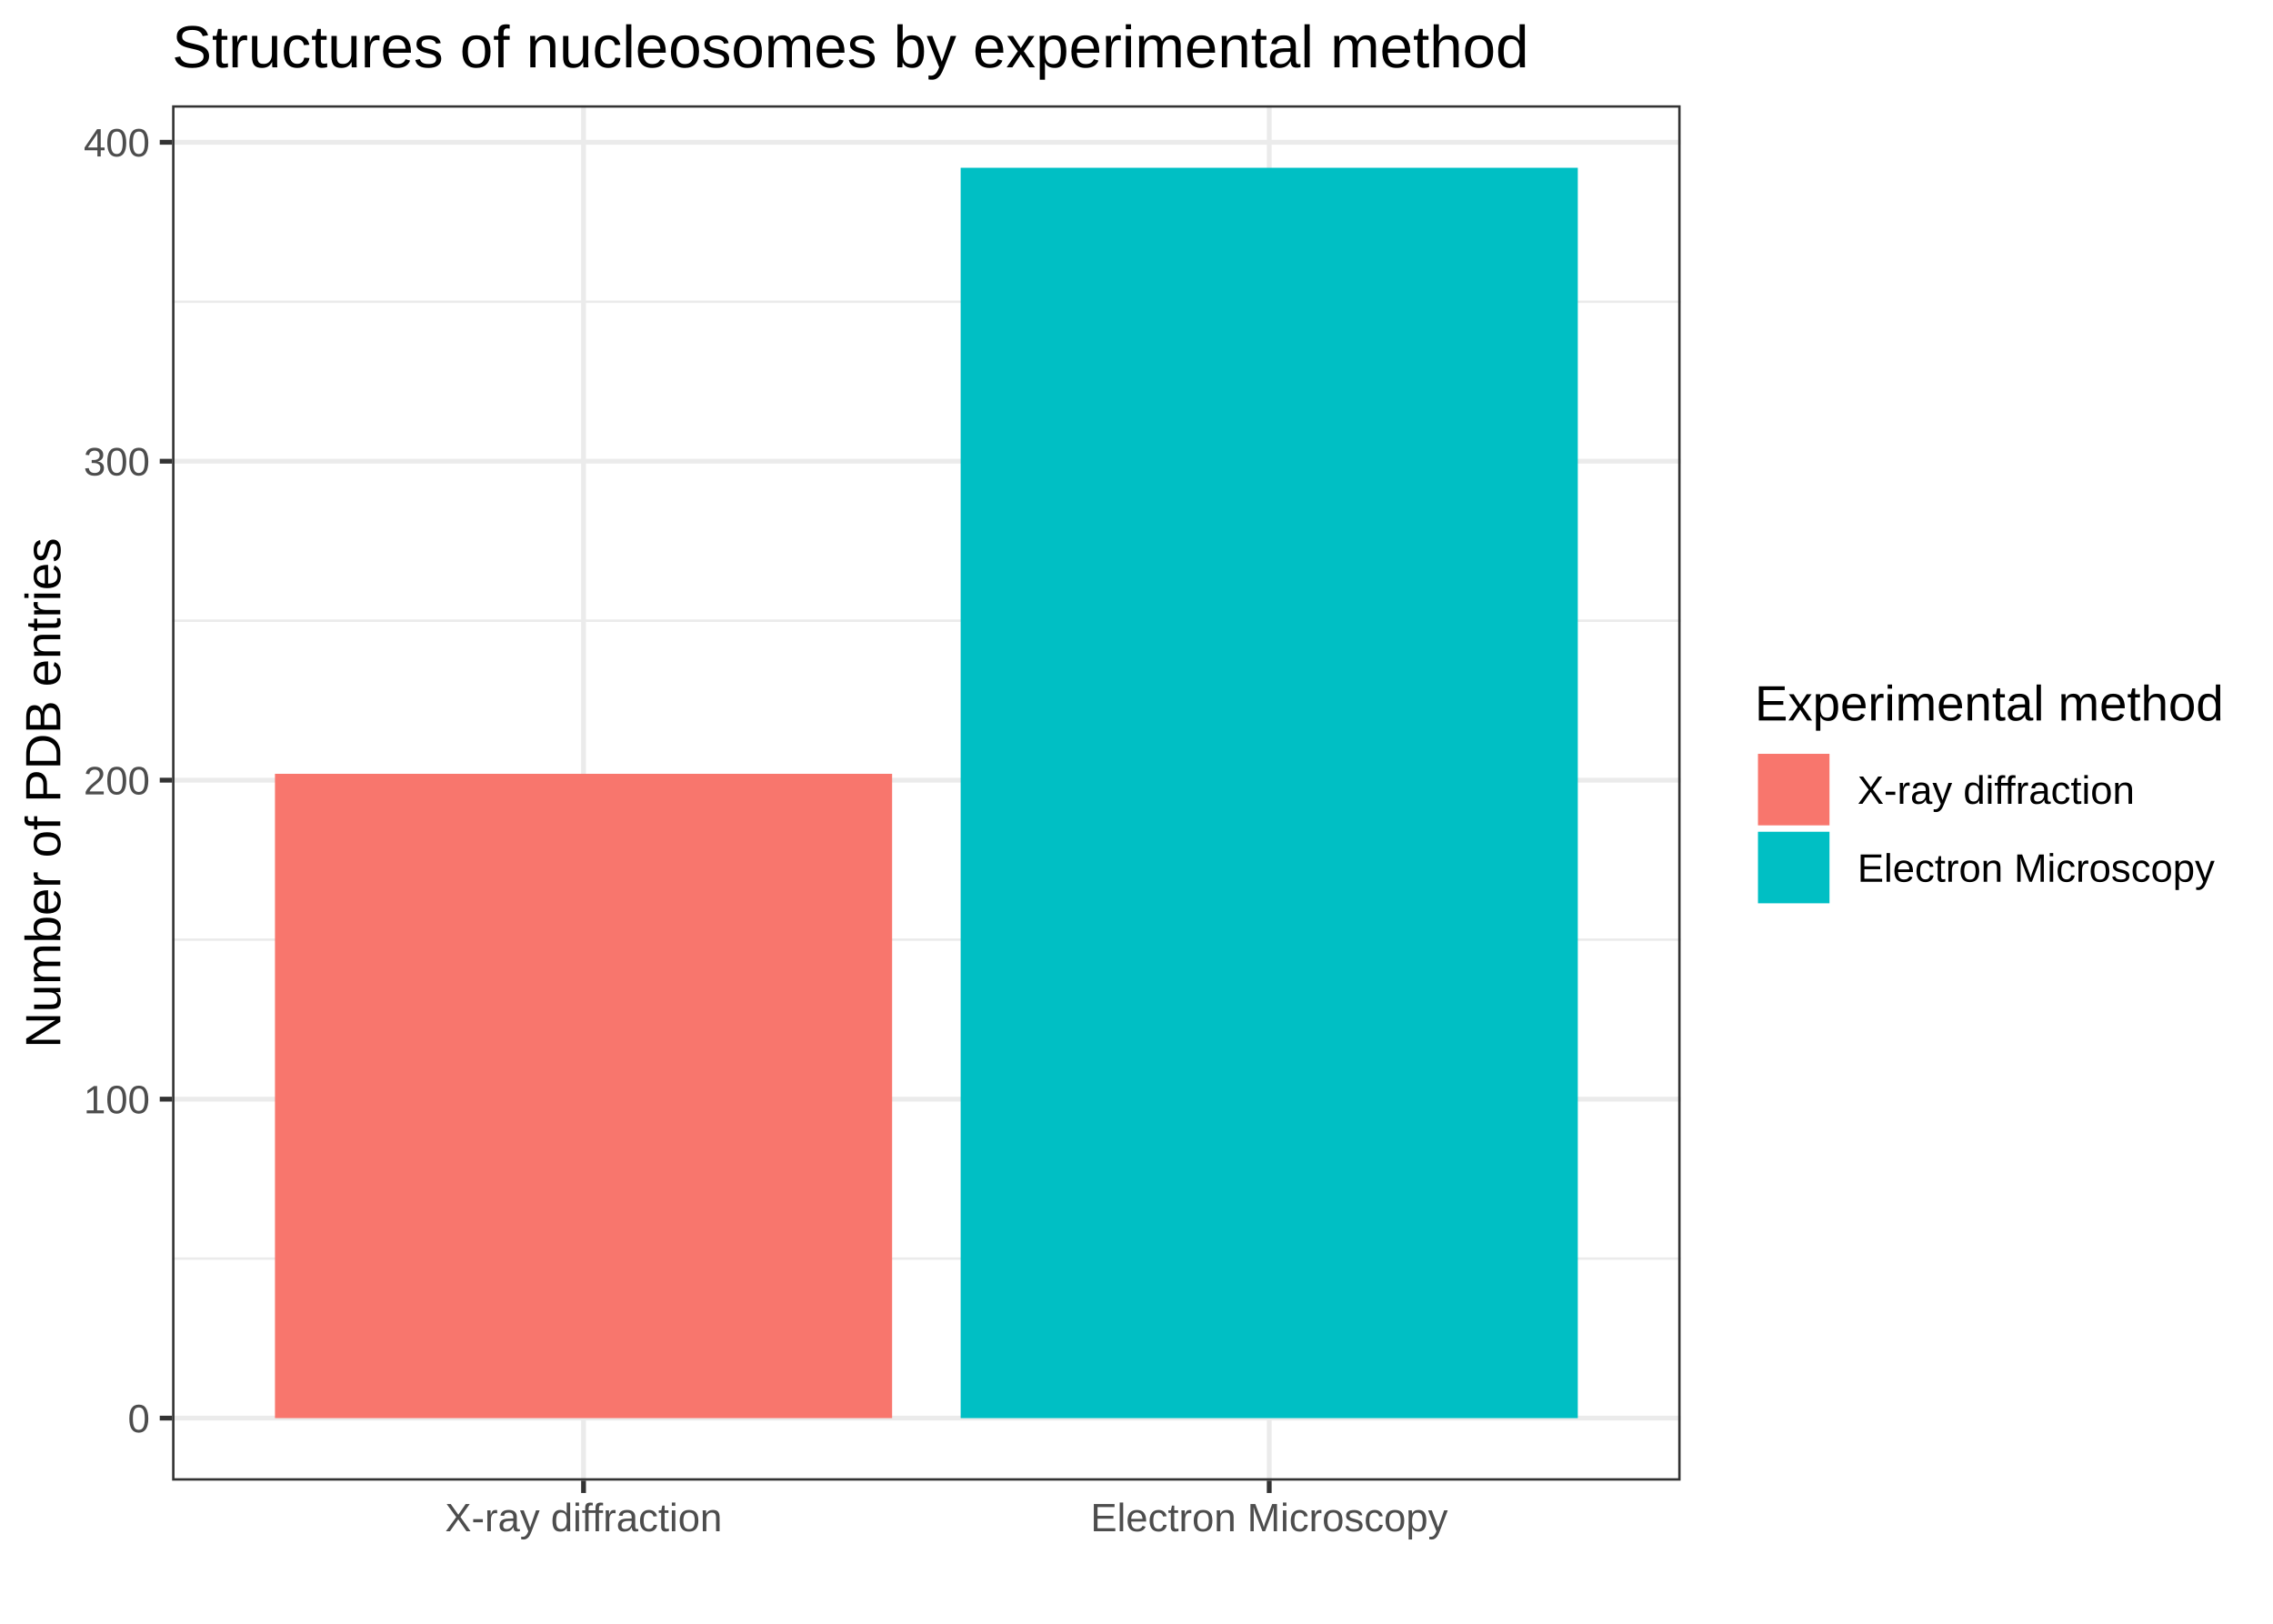
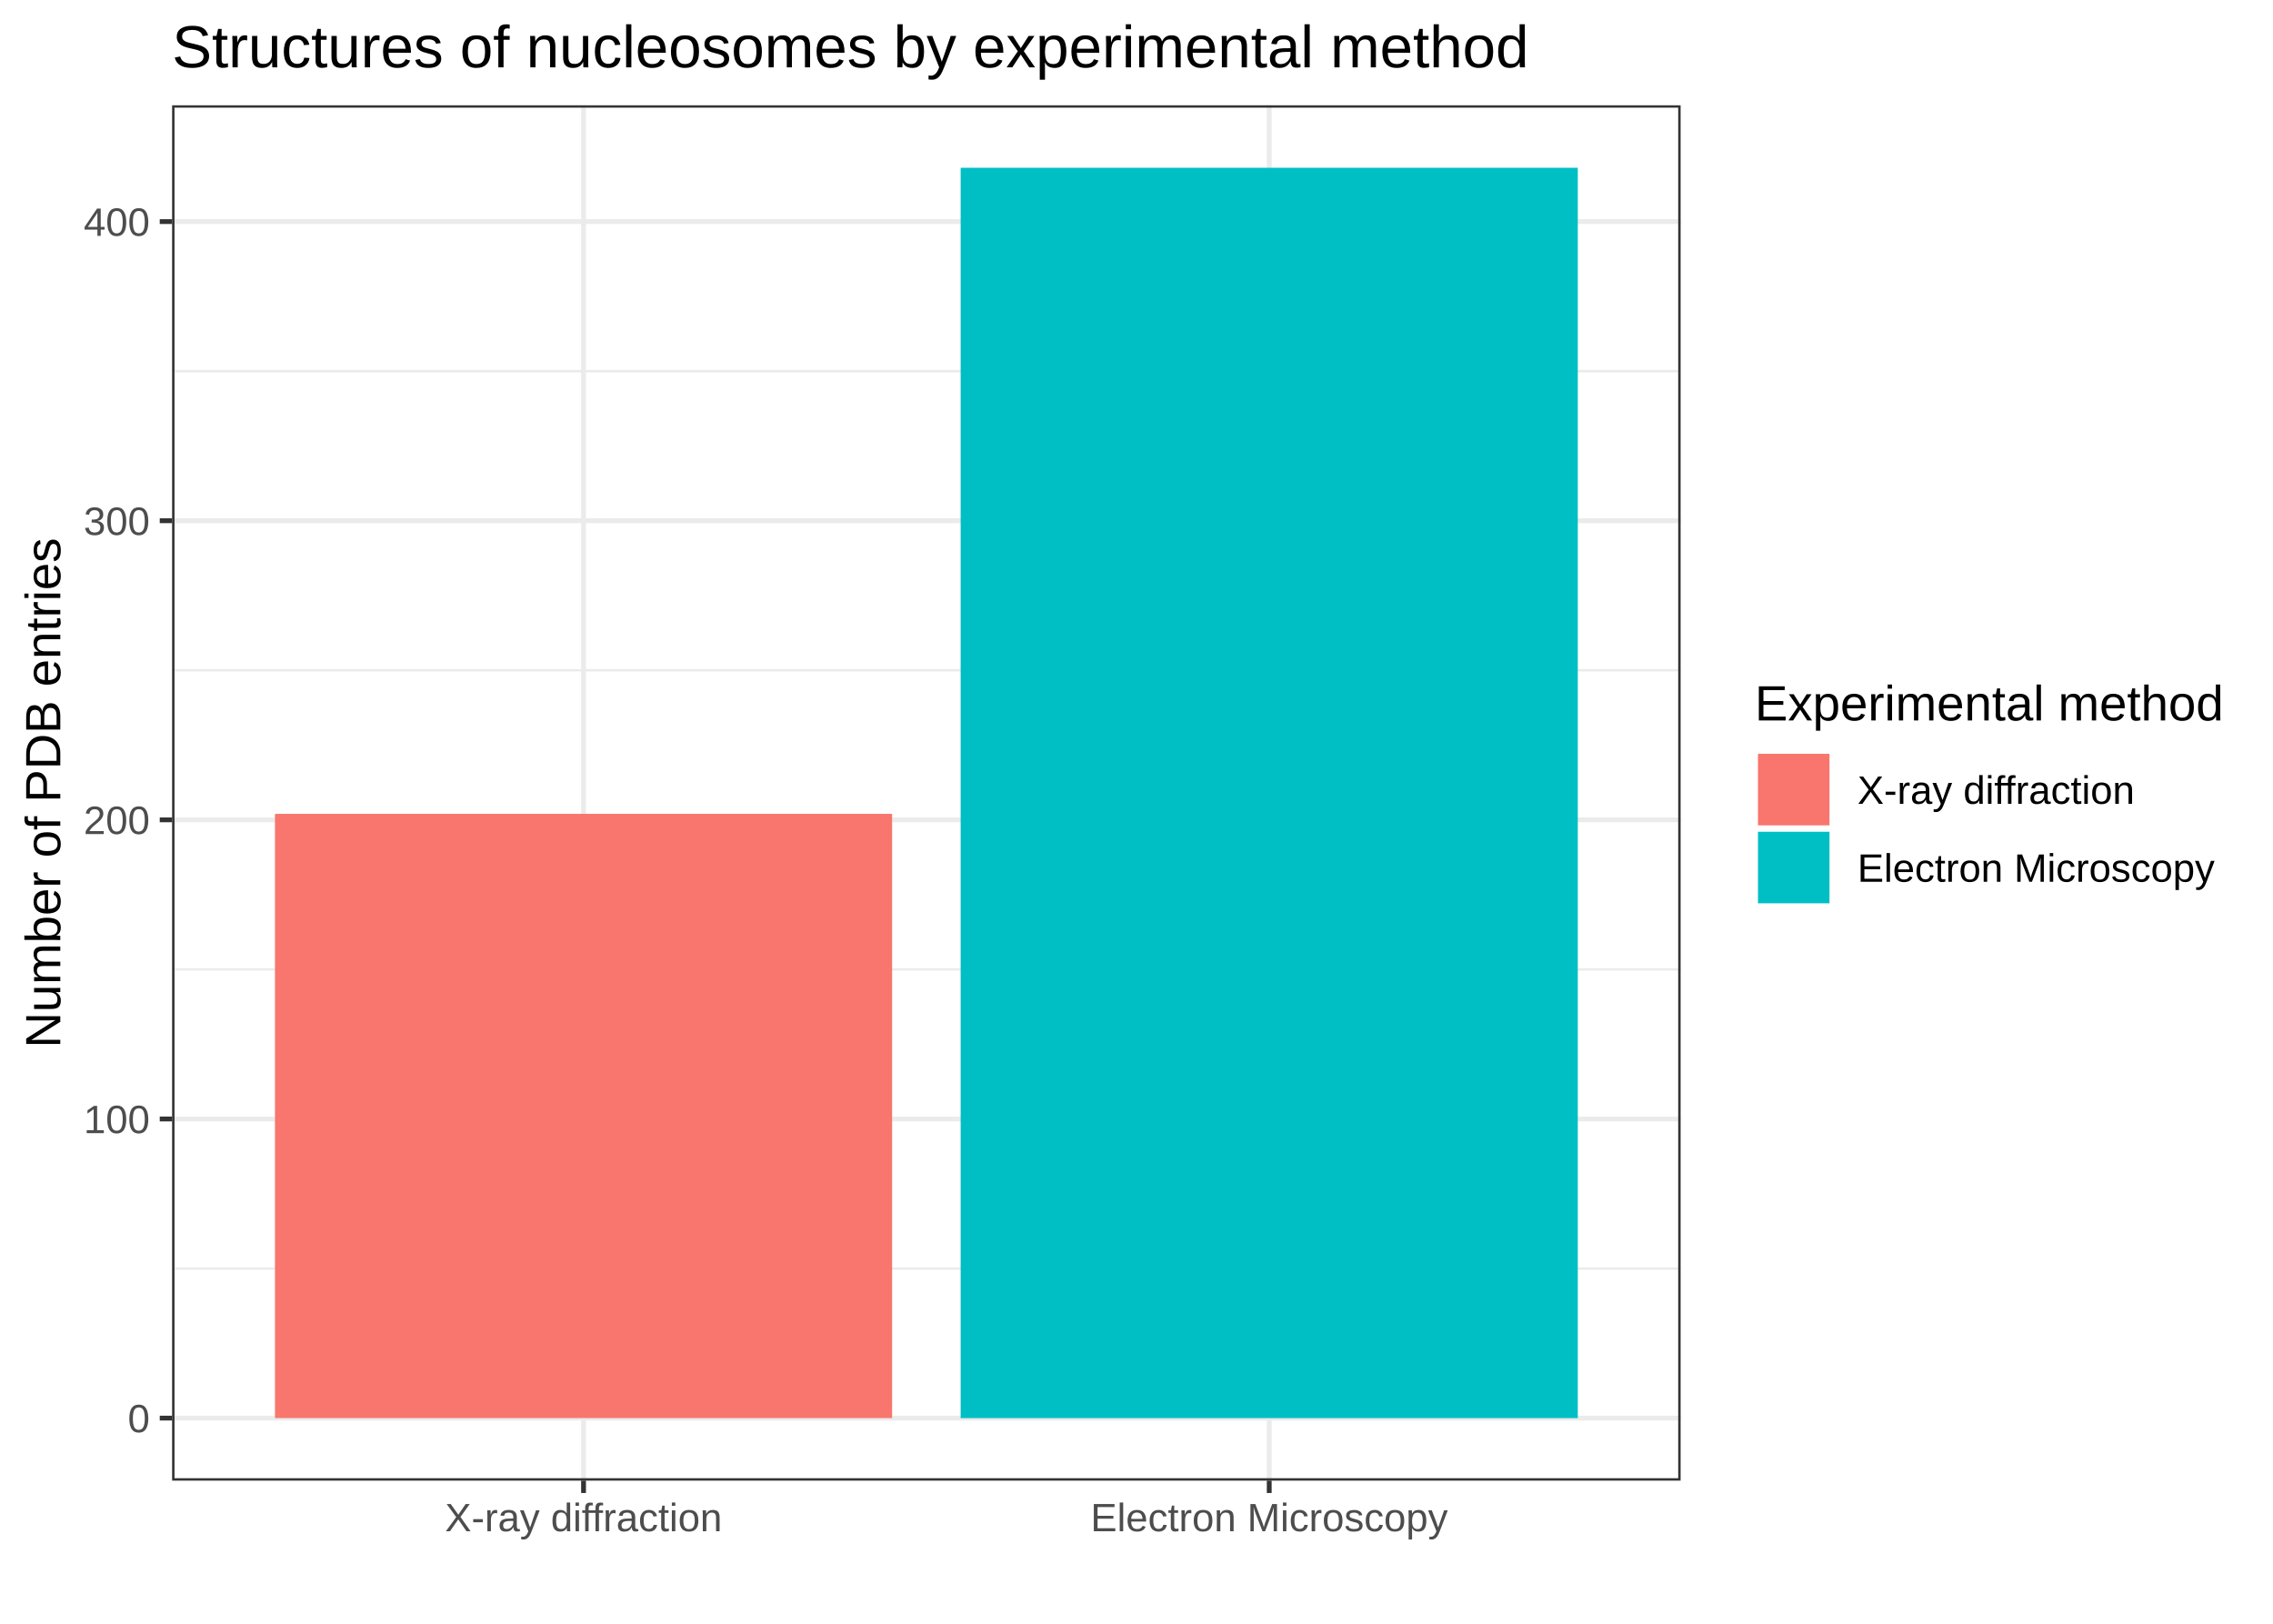
<svg xmlns="http://www.w3.org/2000/svg" class="svglite" width="504.00pt" height="360.00pt" viewBox="0 0 504.00 360.00">
  <defs>
    <style type="text/css">
    .svglite line, .svglite polyline, .svglite polygon, .svglite path, .svglite rect, .svglite circle {
      fill: none;
      stroke: #000000;
      stroke-linecap: round;
      stroke-linejoin: round;
      stroke-miterlimit: 10.00;
    }
    .svglite text {
      white-space: pre;
    }
  </style>
  </defs>
  <rect width="100%" height="100%" style="stroke: none; fill: #FFFFFF;" />
  <defs>
    <clipPath id="cpMC4wMHw1MDQuMDB8MC4wMHwzNjAuMDA=">
      <rect x="0.00" y="0.00" width="504.00" height="360.00" />
    </clipPath>
  </defs>
  <g clip-path="url(#cpMC4wMHw1MDQuMDB8MC4wMHwzNjAuMDA=)">
    <rect x="0.00" y="0.00" width="504.00" height="360.00" style="stroke-width: 1.07; stroke: #FFFFFF; fill: #FFFFFF;" />
  </g>
  <defs>
    <clipPath id="cpMzguMTZ8MzcyLjY1fDIzLjM0fDMyOC4yNw==">
      <rect x="38.16" y="23.34" width="334.49" height="304.93" />
    </clipPath>
  </defs>
  <g clip-path="url(#cpMzguMTZ8MzcyLjY1fDIzLjM0fDMyOC4yNw==)">
    <rect x="38.16" y="23.34" width="334.49" height="304.93" style="stroke-width: 1.07; stroke: none; fill: #FFFFFF;" />
-     <polyline points="38.16,279.05 372.65,279.05 " style="stroke-width: 0.53; stroke: #EBEBEB; stroke-linecap: butt;" />
-     <polyline points="38.16,208.33 372.65,208.33 " style="stroke-width: 0.53; stroke: #EBEBEB; stroke-linecap: butt;" />
-     <polyline points="38.16,137.61 372.65,137.61 " style="stroke-width: 0.53; stroke: #EBEBEB; stroke-linecap: butt;" />
-     <polyline points="38.16,66.90 372.65,66.90 " style="stroke-width: 0.53; stroke: #EBEBEB; stroke-linecap: butt;" />
+     <polyline points="38.16,281.25 372.65,281.25 " style="stroke-width: 0.53; stroke: #EBEBEB; stroke-linecap: butt;" />
+     <polyline points="38.16,214.93 372.65,214.93 " style="stroke-width: 0.53; stroke: #EBEBEB; stroke-linecap: butt;" />
+     <polyline points="38.16,148.61 372.65,148.61 " style="stroke-width: 0.53; stroke: #EBEBEB; stroke-linecap: butt;" />
+     <polyline points="38.16,82.29 372.65,82.29 " style="stroke-width: 0.53; stroke: #EBEBEB; stroke-linecap: butt;" />
    <polyline points="38.16,314.41 372.65,314.41 " style="stroke-width: 1.07; stroke: #EBEBEB; stroke-linecap: butt;" />
-     <polyline points="38.16,243.69 372.65,243.69 " style="stroke-width: 1.07; stroke: #EBEBEB; stroke-linecap: butt;" />
-     <polyline points="38.16,172.97 372.65,172.97 " style="stroke-width: 1.07; stroke: #EBEBEB; stroke-linecap: butt;" />
-     <polyline points="38.16,102.26 372.65,102.26 " style="stroke-width: 1.07; stroke: #EBEBEB; stroke-linecap: butt;" />
-     <polyline points="38.16,31.54 372.65,31.54 " style="stroke-width: 1.07; stroke: #EBEBEB; stroke-linecap: butt;" />
+     <polyline points="38.16,248.09 372.65,248.09 " style="stroke-width: 1.07; stroke: #EBEBEB; stroke-linecap: butt;" />
+     <polyline points="38.16,181.77 372.65,181.77 " style="stroke-width: 1.07; stroke: #EBEBEB; stroke-linecap: butt;" />
+     <polyline points="38.16,115.45 372.65,115.45 " style="stroke-width: 1.07; stroke: #EBEBEB; stroke-linecap: butt;" />
+     <polyline points="38.16,49.13 372.65,49.13 " style="stroke-width: 1.07; stroke: #EBEBEB; stroke-linecap: butt;" />
    <polyline points="129.39,328.27 129.39,23.34 " style="stroke-width: 1.07; stroke: #EBEBEB; stroke-linecap: butt;" />
    <polyline points="281.43,328.27 281.43,23.34 " style="stroke-width: 1.07; stroke: #EBEBEB; stroke-linecap: butt;" />
-     <rect x="60.97" y="171.56" width="136.84" height="142.85" style="stroke-width: 1.07; stroke: none; stroke-linecap: butt; stroke-linejoin: miter; fill: #F8766D;" />
+     <rect x="60.97" y="180.44" width="136.84" height="133.96" style="stroke-width: 1.07; stroke: none; stroke-linecap: butt; stroke-linejoin: miter; fill: #F8766D;" />
    <rect x="213.01" y="37.20" width="136.84" height="277.21" style="stroke-width: 1.07; stroke: none; stroke-linecap: butt; stroke-linejoin: miter; fill: #00BFC4;" />
    <rect x="38.16" y="23.34" width="334.49" height="304.93" style="stroke-width: 1.07; stroke: #333333;" />
  </g>
  <g clip-path="url(#cpMC4wMHw1MDQuMDB8MC4wMHwzNjAuMDA=)">
    <text x="33.23" y="317.56" text-anchor="end" style="font-size: 8.80px;fill: #4D4D4D; font-family: &quot;Arial&quot;;" textLength="4.90px" lengthAdjust="spacingAndGlyphs">0</text>
-     <text x="33.23" y="246.84" text-anchor="end" style="font-size: 8.80px;fill: #4D4D4D; font-family: &quot;Arial&quot;;" textLength="14.69px" lengthAdjust="spacingAndGlyphs">100</text>
-     <text x="33.23" y="176.13" text-anchor="end" style="font-size: 8.80px;fill: #4D4D4D; font-family: &quot;Arial&quot;;" textLength="14.69px" lengthAdjust="spacingAndGlyphs">200</text>
-     <text x="33.23" y="105.41" text-anchor="end" style="font-size: 8.80px;fill: #4D4D4D; font-family: &quot;Arial&quot;;" textLength="14.69px" lengthAdjust="spacingAndGlyphs">300</text>
-     <text x="33.23" y="34.69" text-anchor="end" style="font-size: 8.80px;fill: #4D4D4D; font-family: &quot;Arial&quot;;" textLength="14.69px" lengthAdjust="spacingAndGlyphs">400</text>
+     <text x="33.23" y="251.24" text-anchor="end" style="font-size: 8.80px;fill: #4D4D4D; font-family: &quot;Arial&quot;;" textLength="14.69px" lengthAdjust="spacingAndGlyphs">100</text>
+     <text x="33.23" y="184.92" text-anchor="end" style="font-size: 8.80px;fill: #4D4D4D; font-family: &quot;Arial&quot;;" textLength="14.69px" lengthAdjust="spacingAndGlyphs">200</text>
+     <text x="33.23" y="118.61" text-anchor="end" style="font-size: 8.80px;fill: #4D4D4D; font-family: &quot;Arial&quot;;" textLength="14.69px" lengthAdjust="spacingAndGlyphs">300</text>
+     <text x="33.23" y="52.29" text-anchor="end" style="font-size: 8.80px;fill: #4D4D4D; font-family: &quot;Arial&quot;;" textLength="14.69px" lengthAdjust="spacingAndGlyphs">400</text>
    <polyline points="35.42,314.41 38.16,314.41 " style="stroke-width: 1.07; stroke: #333333; stroke-linecap: butt;" />
-     <polyline points="35.42,243.69 38.16,243.69 " style="stroke-width: 1.07; stroke: #333333; stroke-linecap: butt;" />
-     <polyline points="35.42,172.97 38.16,172.97 " style="stroke-width: 1.07; stroke: #333333; stroke-linecap: butt;" />
-     <polyline points="35.42,102.26 38.16,102.26 " style="stroke-width: 1.07; stroke: #333333; stroke-linecap: butt;" />
-     <polyline points="35.42,31.54 38.16,31.54 " style="stroke-width: 1.07; stroke: #333333; stroke-linecap: butt;" />
+     <polyline points="35.42,248.09 38.16,248.09 " style="stroke-width: 1.07; stroke: #333333; stroke-linecap: butt;" />
+     <polyline points="35.42,181.77 38.16,181.77 " style="stroke-width: 1.07; stroke: #333333; stroke-linecap: butt;" />
+     <polyline points="35.42,115.45 38.16,115.45 " style="stroke-width: 1.07; stroke: #333333; stroke-linecap: butt;" />
+     <polyline points="35.42,49.13 38.16,49.13 " style="stroke-width: 1.07; stroke: #333333; stroke-linecap: butt;" />
    <polyline points="129.39,331.01 129.39,328.27 " style="stroke-width: 1.07; stroke: #333333; stroke-linecap: butt;" />
    <polyline points="281.43,331.01 281.43,328.27 " style="stroke-width: 1.07; stroke: #333333; stroke-linecap: butt;" />
    <text x="129.39" y="339.50" text-anchor="middle" style="font-size: 8.80px;fill: #4D4D4D; font-family: &quot;Arial&quot;;" textLength="61.60px" lengthAdjust="spacingAndGlyphs">X-ray diffraction</text>
    <text x="281.43" y="339.50" text-anchor="middle" style="font-size: 8.80px;fill: #4D4D4D; font-family: &quot;Arial&quot;;" textLength="79.21px" lengthAdjust="spacingAndGlyphs">Electron Microscopy</text>
    <text transform="translate(13.37,175.80) rotate(-90)" text-anchor="middle" style="font-size: 11.00px; font-family: &quot;Arial&quot;;" textLength="113.10px" lengthAdjust="spacingAndGlyphs">Number of PDB entries</text>
    <rect x="383.61" y="145.14" width="114.91" height="61.32" style="stroke-width: 1.07; stroke: none; fill: #FFFFFF;" />
    <text x="389.09" y="159.73" style="font-size: 11.00px; font-family: &quot;Arial&quot;;" textLength="103.95px" lengthAdjust="spacingAndGlyphs">Experimental method</text>
    <rect x="389.09" y="166.42" width="17.28" height="17.28" style="stroke-width: 1.07; stroke: none; fill: #FFFFFF;" />
    <rect x="389.80" y="167.13" width="15.86" height="15.86" style="stroke-width: 1.07; stroke: none; stroke-linecap: butt; stroke-linejoin: miter; fill: #F8766D;" />
    <rect x="389.09" y="183.70" width="17.28" height="17.28" style="stroke-width: 1.07; stroke: none; fill: #FFFFFF;" />
    <rect x="389.80" y="184.41" width="15.86" height="15.86" style="stroke-width: 1.07; stroke: none; stroke-linecap: butt; stroke-linejoin: miter; fill: #00BFC4;" />
    <text x="411.85" y="178.22" style="font-size: 8.80px; font-family: &quot;Arial&quot;;" textLength="61.60px" lengthAdjust="spacingAndGlyphs">X-ray diffraction</text>
    <text x="411.85" y="195.50" style="font-size: 8.80px; font-family: &quot;Arial&quot;;" textLength="79.21px" lengthAdjust="spacingAndGlyphs">Electron Microscopy</text>
    <text x="38.16" y="14.94" style="font-size: 13.20px; font-family: &quot;Arial&quot;;" textLength="300.61px" lengthAdjust="spacingAndGlyphs">Structures of nucleosomes by experimental method</text>
  </g>
</svg>
